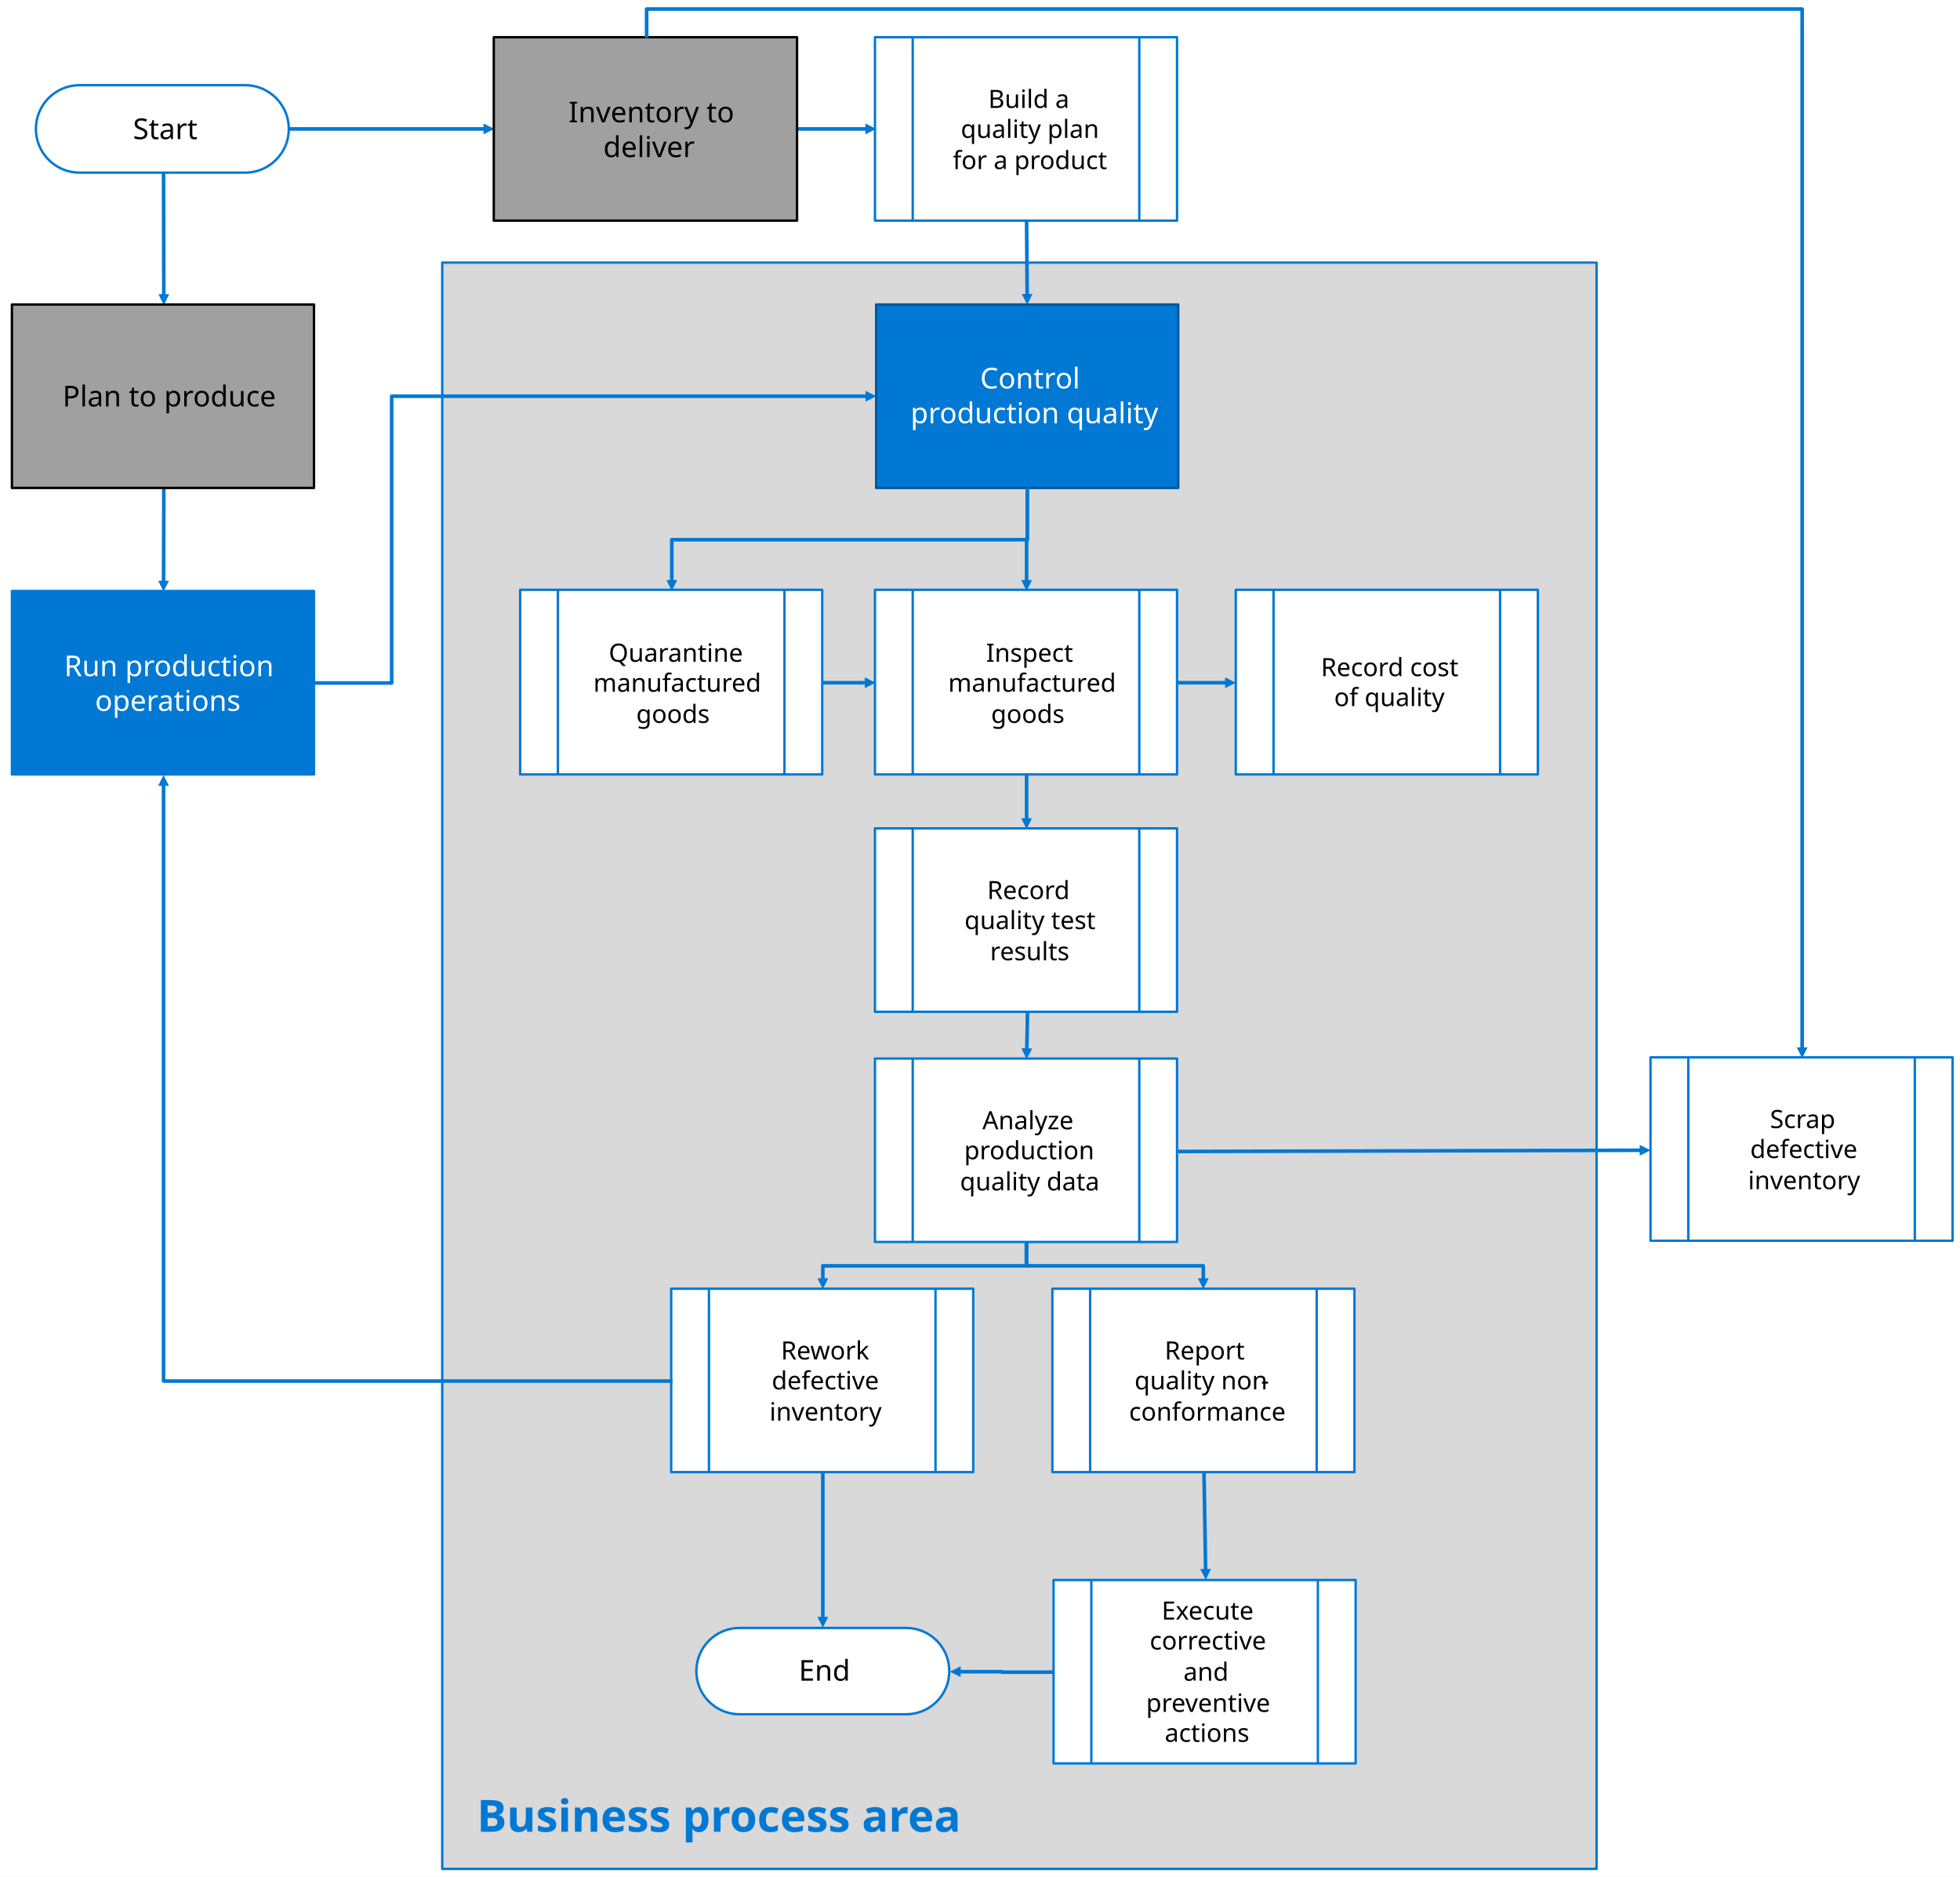
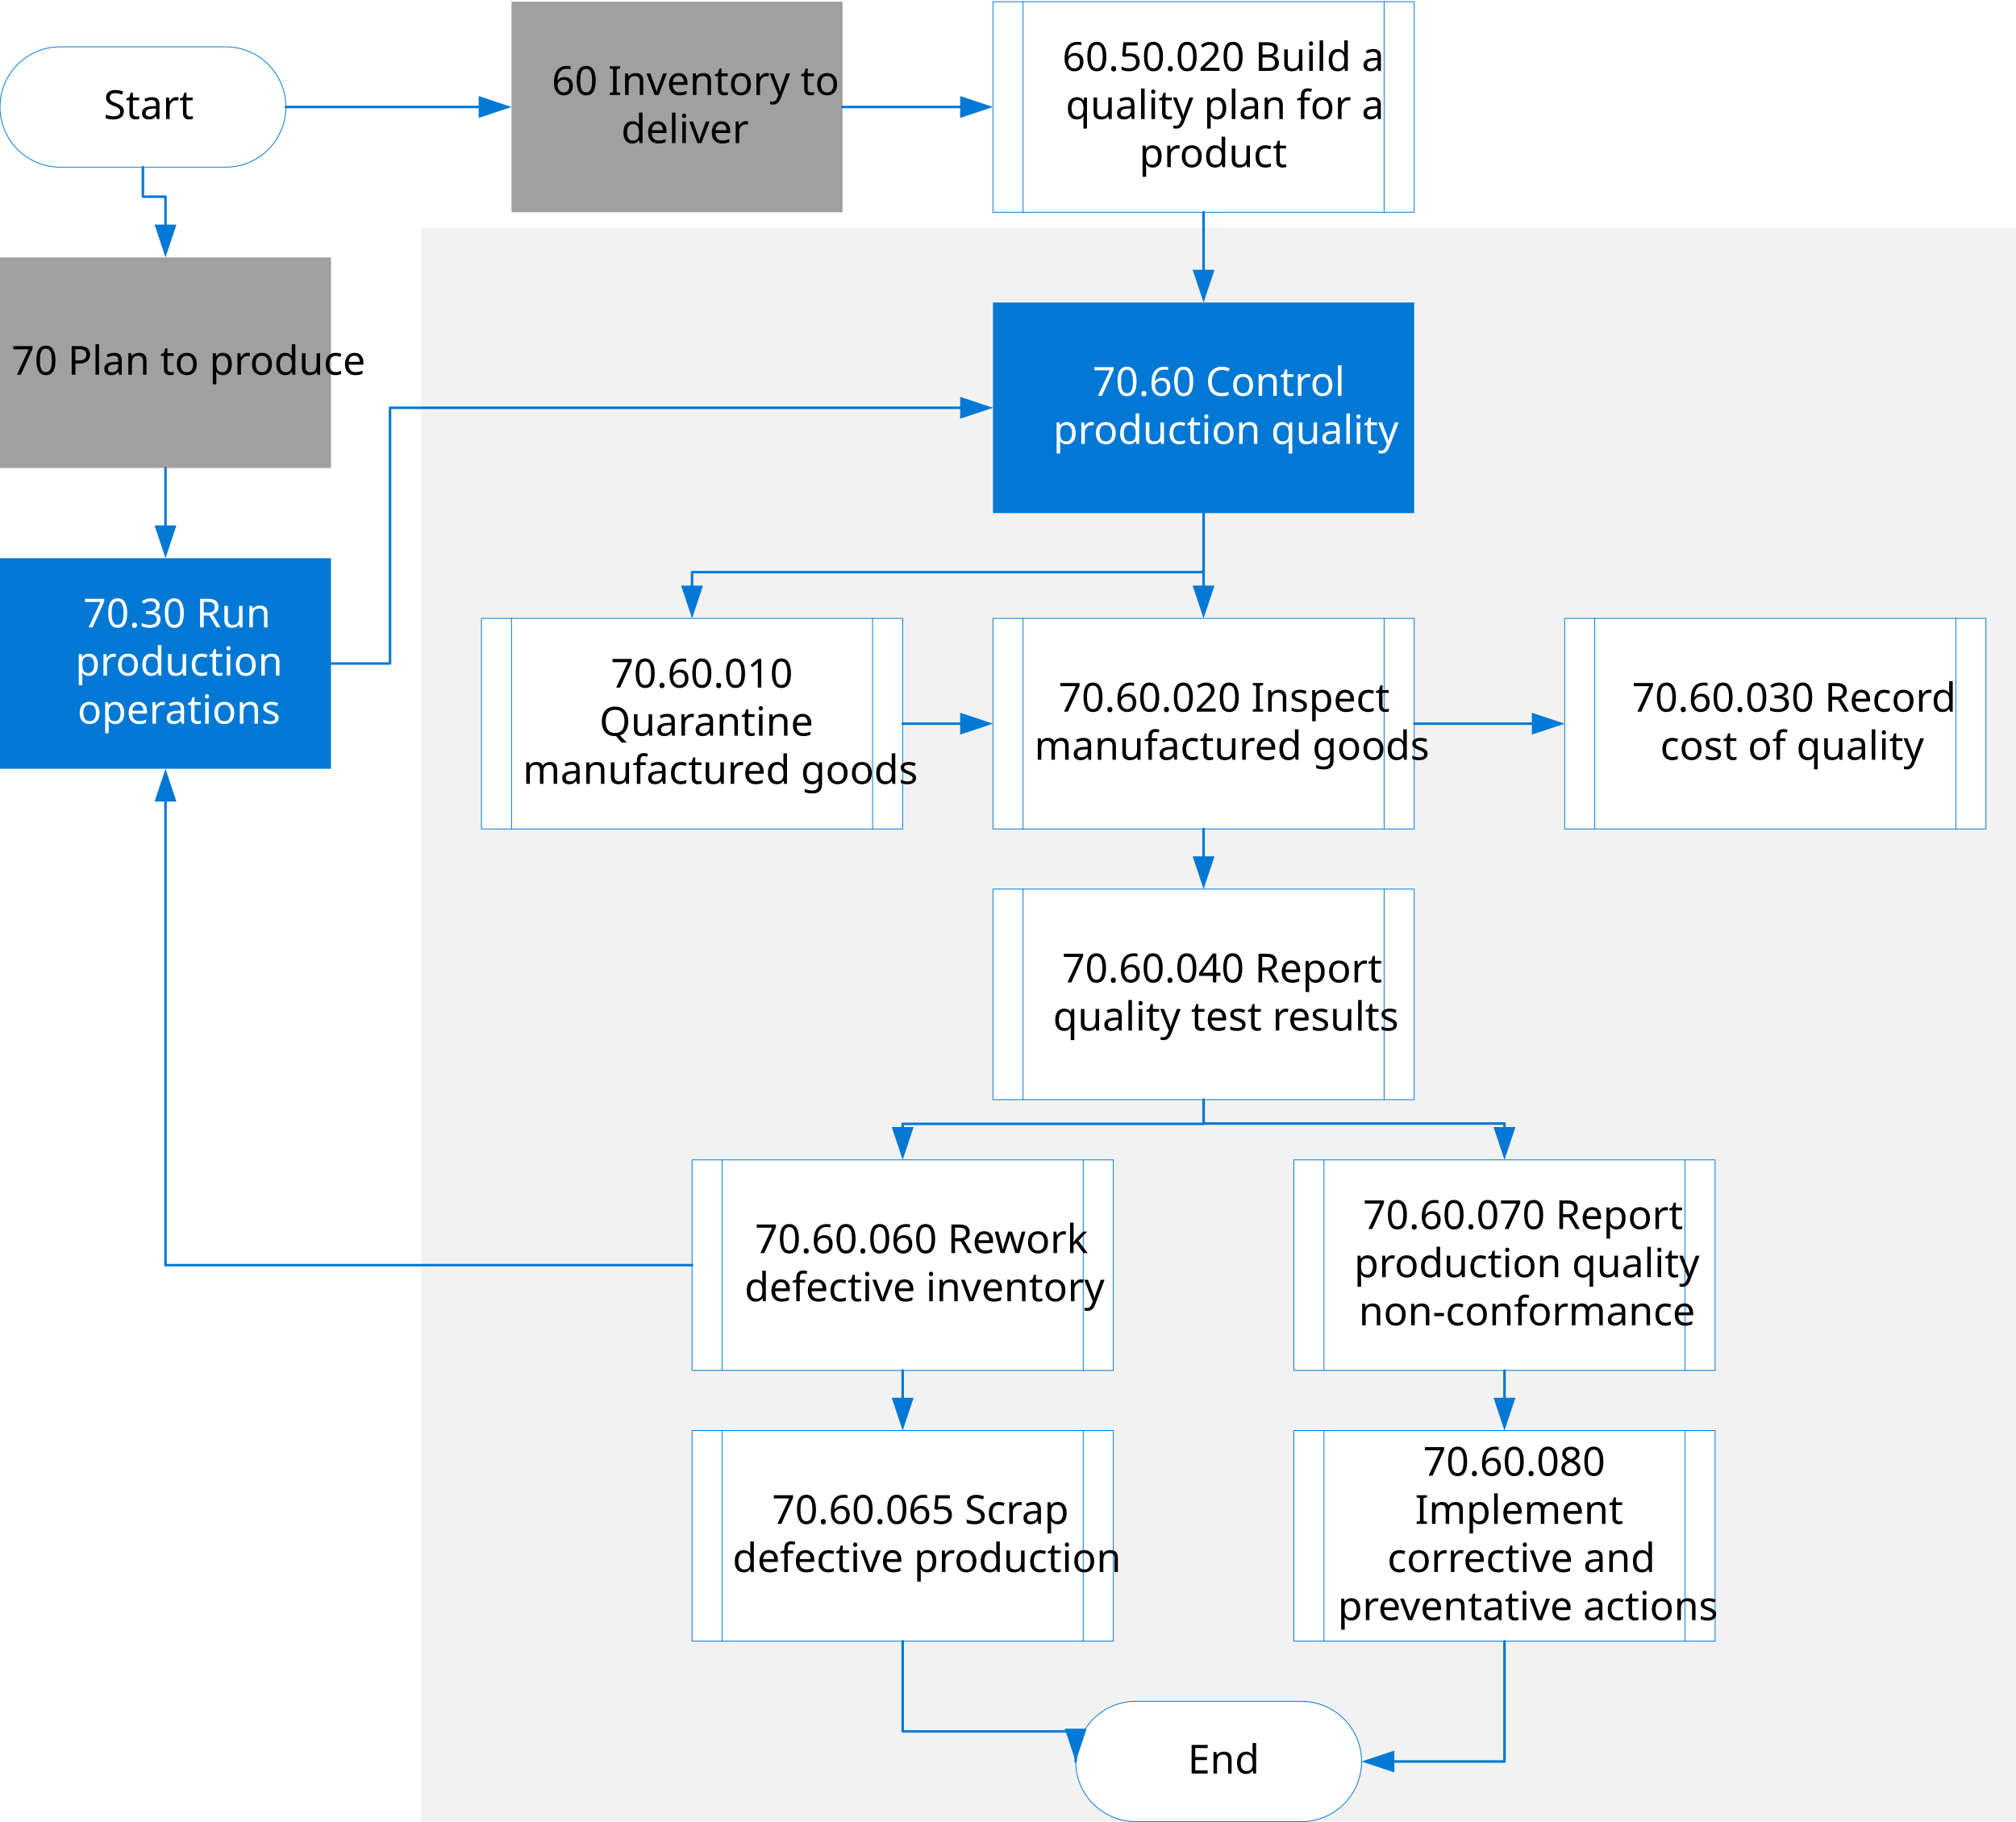
- <svg xmlns="http://www.w3.org/2000/svg" width="1635.127" height="1565.645" overflow="hidden" version="1.1" id="svg204">
-   <defs id="defs208" />
-   <g id="g202" transform="translate(-81.06152,-138.9626)">
-     <rect x="81.062" y="138.963" width="1635.127" height="1565.645" fill="#ffffff" id="rect2" style="stroke-width:0.833" />
-     <rect x="450" y="358" width="963" height="1340" stroke="#0078d4" stroke-width="2" stroke-linejoin="round" stroke-miterlimit="10" fill="#d9d9d9" id="rect4" />
-     <text fill="#0078d4" font-family="'Segoe UI', 'Segoe UI_MSFontService', sans-serif" font-weight="700" font-size="37px" transform="translate(478.932,1667)" id="text6">Business process area</text>
-     <path d="m 111,246.5 c 0,-20.158 16.342,-36.5 36.5,-36.5 h 138 c 20.158,0 36.5,16.342 36.5,36.5 v 0 c 0,20.158 -16.342,36.5 -36.5,36.5 h -138 C 127.342,283 111,266.658 111,246.5 Z" stroke="#0078d4" stroke-width="2" stroke-linejoin="round" stroke-miterlimit="10" fill="#ffffff" fill-rule="evenodd" id="path8" />
-     <text font-family="'Segoe UI', 'Segoe UI_MSFontService', sans-serif" font-weight="400" font-size="24px" transform="translate(191.985,255)" id="text10">Start</text>
-     <rect x="812" y="393" width="252" height="153" stroke="#00569b" stroke-width="2" stroke-linejoin="round" stroke-miterlimit="10" fill="#0078d4" id="rect12" />
-     <text fill="#ffffff" font-family="'Segoe UI', 'Segoe UI_MSFontService', sans-serif" font-weight="400" font-size="24px" transform="translate(898.71,463)" id="text14">Control</text>
-     <text fill="#ffffff" font-family="'Segoe UI', 'Segoe UI_MSFontService', sans-serif" font-weight="400" font-size="24px" transform="translate(840.71,492)" id="text16">production quality</text>
-     <rect x="515" y="631" width="252" height="154" fill="#ffffff" id="rect18" />
-     <path d="m 546.5,631 v 154 m 189,-154 v 154" stroke="#0078d4" stroke-width="2" stroke-linejoin="round" stroke-miterlimit="10" fill="none" fill-rule="evenodd" id="path20" />
-     <rect x="515" y="631" width="252" height="154" stroke="#0078d4" stroke-width="2" stroke-linejoin="round" stroke-miterlimit="10" fill="none" id="rect22" />
-     <text font-family="'Segoe UI', 'Segoe UI_MSFontService', sans-serif" font-weight="400" font-size="21px" transform="translate(588.913,691)" id="text24">Quarantine</text>
-     <text font-family="'Segoe UI', 'Segoe UI_MSFontService', sans-serif" font-weight="400" font-size="21px" transform="translate(576.053,716)" id="text26">manufactured</text>
-     <text font-family="'Segoe UI', 'Segoe UI_MSFontService', sans-serif" font-weight="400" font-size="21px" transform="translate(611.833,742)" id="text28">goods</text>
-     <path d="m 662,1533 c 0,-19.88 16.118,-36 36,-36 h 139 c 19.882,0 36,16.12 36,36 v 0 c 0,19.88 -16.118,36 -36,36 H 698 c -19.882,0 -36,-16.12 -36,-36 z" stroke="#0078d4" stroke-width="2" stroke-linejoin="round" stroke-miterlimit="10" fill="#ffffff" fill-rule="evenodd" id="path30" />
-     <text font-family="'Segoe UI', 'Segoe UI_MSFontService', sans-serif" font-weight="400" font-size="24px" transform="translate(747.413,1541)" id="text32">End</text>
-     <path d="m 746.5,245 h 57.992 v 3 H 746.5 Z m 56.492,-3 9,4.5 -9,4.5 z" fill="#0078d4" id="path34" />
-     <path d="m 939.557,546.5 v 42.674 c 0,0.829 -0.672,1.5 -1.5,1.5 H 641.5 l 1.5,-1.5 v 35.174 h -3 v -35.174 c 0,-0.828 0.672,-1.5 1.5,-1.5 h 296.557 l -1.5,1.5 V 546.5 Z M 646,622.848 l -4.5,9 -4.5,-9 z" fill="#0078d4" id="path36" />
-     <rect x="811" y="631" width="252" height="154" fill="#ffffff" id="rect38" />
-     <path d="m 842.5,631 v 154 m 189,-154 v 154" stroke="#0078d4" stroke-width="2" stroke-linejoin="round" stroke-miterlimit="10" fill="none" fill-rule="evenodd" id="path40" />
-     <rect x="811" y="631" width="252" height="154" stroke="#0078d4" stroke-width="2" stroke-linejoin="round" stroke-miterlimit="10" fill="none" id="rect42" />
-     <text font-family="'Segoe UI', 'Segoe UI_MSFontService', sans-serif" font-weight="400" font-size="21px" transform="translate(903.694,691)" id="text44">Inspect</text>
-     <text font-family="'Segoe UI', 'Segoe UI_MSFontService', sans-serif" font-weight="400" font-size="21px" transform="translate(872.08,716)" id="text46">manufactured</text>
-     <text font-family="'Segoe UI', 'Segoe UI_MSFontService', sans-serif" font-weight="400" font-size="21px" transform="translate(907.86,742)" id="text48">goods</text>
-     <rect x="811" y="830" width="252" height="153" fill="#ffffff" id="rect50" />
-     <path d="m 842.5,830 v 153 m 189,-153 v 153" stroke="#0078d4" stroke-width="2" stroke-linejoin="round" stroke-miterlimit="10" fill="none" fill-rule="evenodd" id="path52" />
-     <rect x="811" y="830" width="252" height="153" stroke="#0078d4" stroke-width="2" stroke-linejoin="round" stroke-miterlimit="10" fill="none" id="rect54" />
-     <text font-family="'Segoe UI', 'Segoe UI_MSFontService', sans-serif" font-weight="400" font-size="21px" transform="translate(904.624,889)" id="text56">Record</text>
-     <text font-family="'Segoe UI', 'Segoe UI_MSFontService', sans-serif" font-weight="400" font-size="21px" transform="translate(885.69,914)" id="text58">quality test</text>
-     <text font-family="'Segoe UI', 'Segoe UI_MSFontService', sans-serif" font-weight="400" font-size="21px" transform="translate(906.997,940)" id="text60">results</text>
-     <rect x="91" y="632" width="252" height="153" stroke="#0078d4" stroke-width="2" stroke-linejoin="round" stroke-miterlimit="10" fill="#0078d4" id="rect62" />
-     <text fill="#ffffff" font-family="'Segoe UI', 'Segoe UI_MSFontService', sans-serif" font-weight="400" font-size="24px" transform="translate(134.601,703)" id="text64">Run production</text>
-     <text fill="#ffffff" font-family="'Segoe UI', 'Segoe UI_MSFontService', sans-serif" font-weight="400" font-size="24px" transform="translate(160.361,732)" id="text66">operations</text>
-     <path d="M 1.5,-0.004 1.719,78.406 -1.281,78.414 -1.5,0.004 Z M 4.715,76.897 0.24,85.91 -4.285,76.922 Z" fill="#0078d4" transform="matrix(-1,0,0,1,217.74,546.5)" id="path68" />
-     <path d="m 767.5,707 h 36.527 v 3 H 767.5 Z m 35.027,-3 9,4.5 -9,4.5 z" fill="#0078d4" id="path70" />
-     <path d="m 939,785.5 v 37.553 h -3 V 785.5 Z m 3,36.053 -4.5,9 -4.5,-9 z" fill="#0078d4" id="path72" />
-     <path d="m 219,283.497 0.223,102.407 -3,0.006 L 216,283.503 Z m 3.22,100.9 -4.48,9.01 -4.52,-8.99 z" fill="#0078d4" id="path74" />
-     <rect x="91" y="393" width="252" height="153" stroke="#000000" stroke-width="2" stroke-linejoin="round" stroke-miterlimit="10" fill="#a0a0a0" id="rect76" />
-     <text font-family="'Segoe UI', 'Segoe UI_MSFontService', sans-serif" font-weight="400" font-size="24px" transform="translate(133.268,478)" id="text78">Plan to produce</text>
-     <rect x="959" y="1214" width="252" height="153" fill="#ffffff" id="rect80" />
-     <path d="m 990.5,1214 v 153 m 189,-153 v 153" stroke="#0078d4" stroke-width="2" stroke-linejoin="round" stroke-miterlimit="10" fill="none" fill-rule="evenodd" id="path82" />
-     <rect x="959" y="1214" width="252" height="153" stroke="#0078d4" stroke-width="2" stroke-linejoin="round" stroke-miterlimit="10" fill="none" id="rect84" />
-     <text font-family="'Segoe UI', 'Segoe UI_MSFontService', sans-serif" font-weight="400" font-size="21px" transform="translate(1052.68,1273)" id="text86">Report</text>
-     <text font-family="'Segoe UI', 'Segoe UI_MSFontService', sans-serif" font-weight="400" font-size="21px" transform="translate(1027.53,1298)" id="text88">quality non</text>
-     <text font-family="'Segoe UI', 'Segoe UI_MSFontService', sans-serif" font-weight="400" font-size="21px" transform="translate(1133.03,1298)" id="text90">-</text>
-     <text font-family="'Segoe UI', 'Segoe UI_MSFontService', sans-serif" font-weight="400" font-size="21px" transform="translate(1022.96,1324)" id="text92">conformance</text>
-     <path d="m 0,-1.5 h 19.415 c 0.828,0 1.5,0.672 1.5,1.5 v 147.41 l -1.5,-1.5 H 31.33 v 3 H 19.415 c -0.828,0 -1.5,-0.672 -1.5,-1.5 V 0 l 1.5,1.5 H 0 Z m 29.83,144.41 9,4.5 -9,4.5 z" fill="#0078d4" transform="matrix(0,1,1,0,937.5,1175.5)" id="path94" />
-     <path d="m 939,323.489 0.472,62.149 -2.999,0.023 -0.473,-62.15 z m 3.461,60.626 -4.432,9.034 -4.568,-8.966 z" fill="#0078d4" id="path96" />
-     <path d="m 322.5,245 h 163.43 v 3 H 322.5 Z m 161.93,-3 9,4.5 -9,4.5 z" fill="#0078d4" id="path98" />
-     <rect x="1112" y="631" width="252" height="154" fill="#ffffff" id="rect100" />
-     <path d="m 1143.5,631 v 154 m 189,-154 v 154" stroke="#0078d4" stroke-width="2" stroke-linejoin="round" stroke-miterlimit="10" fill="none" fill-rule="evenodd" id="path102" />
-     <rect x="1112" y="631" width="252" height="154" stroke="#0078d4" stroke-width="2" stroke-linejoin="round" stroke-miterlimit="10" fill="none" id="rect104" />
-     <text font-family="'Segoe UI', 'Segoe UI_MSFontService', sans-serif" font-weight="400" font-size="21px" transform="translate(1183.05,703)" id="text106">Record cost</text>
-     <text font-family="'Segoe UI', 'Segoe UI_MSFontService', sans-serif" font-weight="400" font-size="21px" transform="translate(1194.05,728)" id="text108">of quality</text>
-     <rect x="960" y="1457" width="252" height="153" fill="#ffffff" id="rect110" />
-     <path d="m 991.5,1457 v 153 m 189,-153 v 153" stroke="#0078d4" stroke-width="2" stroke-linejoin="round" stroke-miterlimit="10" fill="none" fill-rule="evenodd" id="path112" />
-     <rect x="960" y="1457" width="252" height="153" stroke="#0078d4" stroke-width="2" stroke-linejoin="round" stroke-miterlimit="10" fill="none" id="rect114" />
-     <text font-family="'Segoe UI', 'Segoe UI_MSFontService', sans-serif" font-weight="400" font-size="21px" transform="translate(1050.17,1490)" id="text116">Execute</text>
-     <text font-family="'Segoe UI', 'Segoe UI_MSFontService', sans-serif" font-weight="400" font-size="21px" transform="translate(1040.2,1515)" id="text118">corrective</text>
-     <text font-family="'Segoe UI', 'Segoe UI_MSFontService', sans-serif" font-weight="400" font-size="21px" transform="translate(1068.34,1541)" id="text120">and</text>
-     <text font-family="'Segoe UI', 'Segoe UI_MSFontService', sans-serif" font-weight="400" font-size="21px" transform="translate(1037.18,1567)" id="text122">preventive</text>
-     <text font-family="'Segoe UI', 'Segoe UI_MSFontService', sans-serif" font-weight="400" font-size="21px" transform="translate(1052.75,1592)" id="text124">actions</text>
-     <rect x="811" y="1022" width="252" height="153" fill="#ffffff" id="rect126" />
-     <path d="m 842.5,1022 v 153 m 189,-153 v 153" stroke="#0078d4" stroke-width="2" stroke-linejoin="round" stroke-miterlimit="10" fill="none" fill-rule="evenodd" id="path128" />
-     <rect x="811" y="1022" width="252" height="153" stroke="#0078d4" stroke-width="2" stroke-linejoin="round" stroke-miterlimit="10" fill="none" id="rect130" />
-     <text font-family="'Segoe UI', 'Segoe UI_MSFontService', sans-serif" font-weight="400" font-size="21px" transform="translate(900.617,1081)" id="text132">Analyze</text>
-     <text font-family="'Segoe UI', 'Segoe UI_MSFontService', sans-serif" font-weight="400" font-size="21px" transform="translate(885.424,1106)" id="text134">production</text>
-     <text font-family="'Segoe UI', 'Segoe UI_MSFontService', sans-serif" font-weight="400" font-size="21px" transform="translate(881.95,1132)" id="text136">quality data</text>
-     <path d="m 939.529,546.5 v 42.674 c 0,0.829 -0.671,1.5 -1.5,1.5 H 937.5 l 1.5,-1.5 v 35.174 h -3 v -35.174 c 0,-0.828 0.672,-1.5 1.5,-1.5 h 0.529 l -1.5,1.5 V 546.5 Z m 2.471,76.348 -4.5,9 -4.5,-9 z" fill="#0078d4" id="path138" />
-     <rect x="811" y="170" width="252" height="153" fill="#ffffff" id="rect140" />
-     <path d="m 842.5,170 v 153 m 189,-153 v 153" stroke="#0078d4" stroke-width="2" stroke-linejoin="round" stroke-miterlimit="10" fill="none" fill-rule="evenodd" id="path142" />
-     <rect x="811" y="170" width="252" height="153" stroke="#0078d4" stroke-width="2" stroke-linejoin="round" stroke-miterlimit="10" fill="none" id="rect144" />
-     <text font-family="'Segoe UI', 'Segoe UI_MSFontService', sans-serif" font-weight="400" font-size="21px" transform="translate(905.527,229)" id="text146">Build a</text>
-     <text font-family="'Segoe UI', 'Segoe UI_MSFontService', sans-serif" font-weight="400" font-size="21px" transform="translate(882.607,254)" id="text148">quality plan</text>
-     <text font-family="'Segoe UI', 'Segoe UI_MSFontService', sans-serif" font-weight="400" font-size="21px" transform="translate(875.914,280)" id="text150">for a product</text>
-     <rect x="493" y="170" width="253" height="153" stroke="#000000" stroke-width="2" stroke-linejoin="round" stroke-miterlimit="10" fill="#a0a0a0" id="rect152" />
-     <text font-family="'Segoe UI', 'Segoe UI_MSFontService', sans-serif" font-weight="400" font-size="24px" transform="translate(555.318,241)" id="text154">Inventory to</text>
-     <text font-family="'Segoe UI', 'Segoe UI_MSFontService', sans-serif" font-weight="400" font-size="24px" transform="translate(584.365,270)" id="text156">deliver</text>
-     <path d="m 1063.5,707 h 41.09 v 3 h -41.09 z m 39.59,-3 9,4.5 -9,4.5 z" fill="#0078d4" id="path158" />
-     <path d="M 1.5,-0.03 2.121,31.471 -0.878,31.53 -1.5,0.03 Z M 5.091,29.912 0.769,38.999 -3.907,30.089 Z" fill="#0078d4" transform="matrix(-1,0,0,1,938.269,983.5)" id="path160" />
-     <path d="m 1087,1367.48 1.35,81.81 -3,0.05 -1.35,-81.82 z m 4.32,80.26 -4.35,9.08 -4.64,-8.93 z" fill="#0078d4" id="path162" />
-     <path d="m 0,-1.5 h 64.314 c 0.829,0 1.5,0.672 1.5,1.5 v 239.2 l -1.5,-1.5 H 461.129 v 3 H 64.314 c -0.828,0 -1.5,-0.671 -1.5,-1.5 V 0 l 1.5,1.5 H 0 Z m 459.628,236.2 9,4.5 -9,4.5 z" fill="#0078d4" transform="matrix(1,0,0,-1,343.5,708.7)" id="path164" />
-     <rect x="641" y="1214" width="252" height="153" fill="#ffffff" id="rect166" />
-     <path d="m 672.5,1214 v 153 m 189,-153 v 153" stroke="#0078d4" stroke-width="2" stroke-linejoin="round" stroke-miterlimit="10" fill="none" fill-rule="evenodd" id="path168" />
-     <rect x="641" y="1214" width="252" height="153" stroke="#0078d4" stroke-width="2" stroke-linejoin="round" stroke-miterlimit="10" fill="none" id="rect170" />
-     <text font-family="'Segoe UI', 'Segoe UI_MSFontService', sans-serif" font-weight="400" font-size="21px" transform="translate(732.57,1273)" id="text172">Rework</text>
-     <text font-family="'Segoe UI', 'Segoe UI_MSFontService', sans-serif" font-weight="400" font-size="21px" transform="translate(724.89,1298)" id="text174">defective</text>
-     <text font-family="'Segoe UI', 'Segoe UI_MSFontService', sans-serif" font-weight="400" font-size="21px" transform="translate(723.05,1324)" id="text176">inventory</text>
-     <rect x="1458" y="1021" width="252" height="153" fill="#ffffff" id="rect178" />
-     <path d="m 1489.5,1021 v 153 m 189,-153 v 153" stroke="#0078d4" stroke-width="2" stroke-linejoin="round" stroke-miterlimit="10" fill="none" fill-rule="evenodd" id="path180" />
-     <rect x="1458" y="1021" width="252" height="153" stroke="#0078d4" stroke-width="2" stroke-linejoin="round" stroke-miterlimit="10" fill="none" id="rect182" />
-     <text font-family="'Segoe UI', 'Segoe UI_MSFontService', sans-serif" font-weight="400" font-size="21px" transform="translate(1557.63,1080)" id="text184">Scrap</text>
-     <text font-family="'Segoe UI', 'Segoe UI_MSFontService', sans-serif" font-weight="400" font-size="21px" transform="translate(1541.19,1105)" id="text186">defective</text>
-     <text font-family="'Segoe UI', 'Segoe UI_MSFontService', sans-serif" font-weight="400" font-size="21px" transform="translate(1539.35,1131)" id="text188">inventory</text>
-     <path d="m 938.787,1175.5 v 19.42 c 0,0.82 -0.671,1.5 -1.5,1.5 H 767.5 l 1.5,-1.5 v 11.91 h -3 v -11.91 c 0,-0.83 0.672,-1.5 1.5,-1.5 h 169.787 l -1.5,1.5 V 1175.5 Z M 772,1205.33 l -4.5,9 -4.5,-9 z" fill="#0078d4" id="path190" />
-     <path d="M 0.004,-1.5 387.015,-0.485 387.007,2.515 -0.004,1.5 Z M 385.521,-3.489 l 8.988,4.524 -9.012,4.476 z" fill="#0078d4" transform="matrix(1,0,0,-1,1063.5,1099.53)" id="path192" />
-     <path d="m 769,1367.5 v 121.69 h -3 V 1367.5 Z m 3,120.19 -4.5,9 -4.5,-9 z" fill="#0078d4" id="path194" />
-     <path d="M 642.052,1292.55 H 217.5 c -0.828,0 -1.5,-0.67 -1.5,-1.5 V 793 h 3 v 498.05 l -1.5,-1.5 H 642.052 Z M 213,794.5 l 4.5,-9 4.5,9 z" fill="#0078d4" id="path196" />
-     <path d="m 960.493,1535.39 h -43.496 c -0.829,0 -1.5,-0.67 -1.5,-1.5 v -0.39 l 1.5,1.5 H 881 v -3 h 35.997 c 0.828,0 1.5,0.67 1.5,1.5 v 0.39 l -1.5,-1.5 h 43.496 z m -77.993,2.61 -9,-4.5 9,-4.5 z" fill="#0078d4" id="path198" />
-     <path d="m 0,1.5 h -24.003 l 1.5,-1.5 v 964.001 l -1.5,-1.5 H 843.677 v 3 H -24.003 c -0.828,0 -1.5,-0.672 -1.5,-1.5 V 0 c 0,-0.828 0.672,-1.5 1.5,-1.5 H 0 Z m 842.176,958.001 9,4.5 -9,4.5 z" fill="#0078d4" transform="matrix(0,1,1,0,620.5,170.5)" id="path200" />
+ <svg xmlns="http://www.w3.org/2000/svg" xmlns:xlink="http://www.w3.org/1999/xlink" viewBox="36 40 603 545" xml:space="preserve" color-interpolation-filters="sRGB" class="st13" width="1508" height="1363">
+   <rect x="0" y="0" width="1508" height="1363" fill="#ffffff" />
+   <style type="text/css">
+ 		.st1 {fill:#f2f2f2;stroke:none;stroke-linecap:round;stroke-linejoin:round;stroke-width:0.75}
+ 		.st2 {fill:#ffffff;stroke:#0078d4;stroke-linecap:round;stroke-linejoin:round;stroke-width:0.24}
+ 		.st3 {fill:#000000;font-family:Calibri;font-size:1em}
+ 		.st4 {fill:#a0a0a0;stroke:none;stroke-linecap:round;stroke-linejoin:round;stroke-width:0.24}
+ 		.st5 {font-size:1em}
+ 		.st6 {fill:#ffffff}
+ 		.st7 {stroke:#0078d4;stroke-linecap:round;stroke-linejoin:round;stroke-width:0.24}
+ 		.st8 {fill:#0078d4;stroke:none;stroke-linecap:round;stroke-linejoin:round;stroke-width:0.24}
+ 		.st9 {fill:#ffffff;font-family:Calibri;font-size:1em}
+ 		.st10 {marker-end:url(#mrkr13-98);stroke:#0078d4;stroke-linecap:round;stroke-linejoin:round;stroke-width:0.75}
+ 		.st11 {fill:#0078d4;fill-opacity:1;stroke:#0078d4;stroke-opacity:1;stroke-width:0.229}
+ 		.st12 {marker-end:url(#mrkr13-159);stroke:#0078d4;stroke-linecap:round;stroke-linejoin:round;stroke-width:0.75}
+ 		.st13 {fill:none;fill-rule:evenodd;font-size:12px;overflow:visible;stroke-linecap:square;stroke-miterlimit:3}
+ 	</style>
+   <style> a { pointer-events: none; } </style>
+   <style>a.rules_svg_anchor g:hover { opacity:0.8; cursor:pointer; }</style>
+   <defs id="Markers">
+     <g id="lend13">
+       <path d="M 3 1 L 0 0 L 3 -1 L 3 1 " style="stroke:none" />
+     </g>
+     <marker id="mrkr13-98" class="st11" refX="-13.08" orient="auto" markerUnits="strokeWidth" overflow="visible">
+       <use xlink:href="#lend13" transform="scale(-4.36,-4.36) " />
+     </marker>
+     <marker id="mrkr13-159" class="st11" refX="-0" orient="auto" markerUnits="strokeWidth" overflow="visible">
+       <use xlink:href="#lend13" transform="scale(-4.36,-4.36) " />
+     </marker>
+   </defs>
+   <g>
+     <g id="shape31-1" transform="translate(162,-27)">
+       <rect x="0" y="135" width="477" height="477" class="st1" />
+     </g>
+     <g id="shape1-3" transform="translate(36,-522)">
+       <path d="M18 612 L67.5 612 A18 18 -180 0 0 67.5 576 L18 576 A18 18 -180 1 0 18 612 Z" class="st2" />
+       <text x="31.01" y="597.6" class="st3">Start</text>
+     </g>
+     <a id="358cf9b7-976c-4ded-b1a3-bf449bd578eb" class="rules_svg_anchor rules_svg_shape" href="/lms/chart?onclick=b3BlbkNoYXJ0Q29udGV4dE1lbnUoZXZlbnQsJ3cxMTZkNTIzNTk2NWMxNzA5M3Y0MDcxJywxODIzMiwgMSwgMSwgdGhpcywgd2luZG93LmZyYW1lRWxlbWVudCk=&amp;navigate=true&amp;details=Description">
+       <g id="shape2-6" transform="translate(189,-508.5)">
+         <rect x="0" y="549" width="99" height="63" class="st4" />
+         <text x="12.04" y="576.9" class="st3">60 Inventory to <tspan x="32.82" dy="1.2em" class="st5">deliver</tspan>
+         </text>
+       </g>
+     </a>
+     <a id="d98981b7-5bf4-477d-86b9-3776b7a03250" class="rules_svg_anchor rules_svg_shape" href="/lms/chart?onclick=b3BlbkNoYXJ0Q29udGV4dE1lbnUoZXZlbnQsJ3cxMTZkNTIzNTk2NWMxNzEyNnY0MDcxJywxODI2MSwgMSwgMSwgdGhpcywgd2luZG93LmZyYW1lRWxlbWVudCk=&amp;navigate=true&amp;details=Description">
+       <g id="shape3-10" transform="translate(333,-508.5)">
+         <path d="M0 612 L126 612 L126 549 L0 549 L0 612 Z" class="st6" />
+         <path d="M0 612 L126 612 L126 549 L0 549 L0 612" class="st7" />
+         <path d="M9 612 L9 549" class="st7" />
+         <path d="M117 612 L117 549" class="st7" />
+         <text x="20.77" y="569.7" class="st3">60.50.020 Build a <tspan x="21.76" dy="1.2em" class="st5">quality plan for a </tspan>
+           <tspan x="43.74" dy="1.2em" class="st5">product</tspan>
+         </text>
+       </g>
+     </a>
+     <a id="20bae101-ba36-4b4f-8c41-820ee9f17488" class="rules_svg_anchor rules_svg_shape" href="/lms/chart?onclick=b3BlbkNoYXJ0Q29udGV4dE1lbnUoZXZlbnQsJ3cxMTZkNTIzNTk2NWMxNzI2MHY0MDcxJywxODM0OCwgMSwgMSwgdGhpcywgd2luZG93LmZyYW1lRWxlbWVudCk=&amp;navigate=true&amp;details=Description">
+       <g id="shape4-18" transform="translate(333,-418.5)">
+         <rect x="0" y="549" width="126" height="63" class="st8" />
+         <text x="29.81" y="576.9" class="st9">70.60 Control <tspan x="18.03" dy="1.2em" class="st5">production quality</tspan>
+         </text>
+       </g>
+     </a>
+     <a id="cedaab1b-2b60-4201-bf8c-234c82b2fc4e" class="rules_svg_anchor rules_svg_shape" href="/lms/chart?onclick=b3BlbkNoYXJ0Q29udGV4dE1lbnUoZXZlbnQsJ3cxMTZkNTIzNTk2NWMxNzI2MXY0MDcxJywxODM0OSwgMSwgMSwgdGhpcywgd2luZG93LmZyYW1lRWxlbWVudCk=&amp;navigate=true&amp;details=Description">
+       <g id="shape5-22" transform="translate(180,-324)">
+         <path d="M0 612 L126 612 L126 549 L0 549 L0 612 Z" class="st6" />
+         <path d="M0 612 L126 612 L126 549 L0 549 L0 612" class="st7" />
+         <path d="M9 612 L9 549" class="st7" />
+         <path d="M117 612 L117 549" class="st7" />
+         <text x="38.68" y="569.7" class="st3">70.60.010 <tspan x="35.29" dy="1.2em" class="st5">Quarantine </tspan>
+           <tspan x="12.39" dy="1.2em" class="st5">manufactured goods</tspan>
+         </text>
+       </g>
+     </a>
+     <a id="ffe2d5ba-425a-4230-87ce-35f831aa0d56" class="rules_svg_anchor rules_svg_shape" href="/lms/chart?onclick=b3BlbkNoYXJ0Q29udGV4dE1lbnUoZXZlbnQsJ3cxMTZkNTIzNTk2NWMxNzI2MnY0MDcxJywxODM1MCwgMSwgMSwgdGhpcywgd2luZG93LmZyYW1lRWxlbWVudCk=&amp;navigate=true&amp;details=Description">
+       <g id="shape6-30" transform="translate(333,-324)">
+         <path d="M0 612 L126 612 L126 549 L0 549 L0 612 Z" class="st6" />
+         <path d="M0 612 L126 612 L126 549 L0 549 L0 612" class="st7" />
+         <path d="M9 612 L9 549" class="st7" />
+         <path d="M117 612 L117 549" class="st7" />
+         <text x="19.63" y="576.9" class="st3">70.60.020 Inspect <tspan x="12.39" dy="1.2em" class="st5">manufactured goods</tspan>
+         </text>
+       </g>
+     </a>
+     <a id="af1cbc30-c0a3-4d1e-8a46-fff5a1c15088" class="rules_svg_anchor rules_svg_shape" href="/lms/chart?onclick=b3BlbkNoYXJ0Q29udGV4dE1lbnUoZXZlbnQsJ3cxMTZkNTIzNTk2NWMxNzI2M3Y0MDcxJywxODM1MSwgMSwgMSwgdGhpcywgd2luZG93LmZyYW1lRWxlbWVudCk=&amp;navigate=true&amp;details=Description">
+       <g id="shape7-37" transform="translate(504,-324)">
+         <path d="M0 612 L126 612 L126 549 L0 549 L0 612 Z" class="st6" />
+         <path d="M0 612 L126 612 L126 549 L0 549 L0 612" class="st7" />
+         <path d="M9 612 L9 549" class="st7" />
+         <path d="M117 612 L117 549" class="st7" />
+         <text x="20.14" y="576.9" class="st3">70.60.030 Record <tspan x="28.58" dy="1.2em" class="st5">cost of quality</tspan>
+         </text>
+       </g>
+     </a>
+     <a id="6aefc394-7498-4674-bdf3-74d3f5aff100" class="rules_svg_anchor rules_svg_shape" href="/lms/chart?onclick=b3BlbkNoYXJ0Q29udGV4dE1lbnUoZXZlbnQsJ3cxMTZkNTIzNTk2NWMxNzI2NHY0MDcxJywxODM1MiwgMSwgMSwgdGhpcywgd2luZG93LmZyYW1lRWxlbWVudCk=&amp;navigate=true&amp;details=Description">
+       <g id="shape8-44" transform="translate(333,-243)">
+         <path d="M0 612 L126 612 L126 549 L0 549 L0 612 Z" class="st6" />
+         <path d="M0 612 L126 612 L126 549 L0 549 L0 612" class="st7" />
+         <path d="M9 612 L9 549" class="st7" />
+         <path d="M117 612 L117 549" class="st7" />
+         <text x="20.67" y="576.9" class="st3">70.60.040 Report <tspan x="17.97" dy="1.2em" class="st5">quality test results</tspan>
+         </text>
+       </g>
+     </a>
+     <a id="66c6c81e-cda6-440b-894c-d98a09ecf22d" class="rules_svg_anchor rules_svg_shape" href="/lms/chart?onclick=b3BlbkNoYXJ0Q29udGV4dE1lbnUoZXZlbnQsJ3cxMTZkNTIzNTk2NWMxNzI2NnY0MDcxJywxODM1MywgMSwgMSwgdGhpcywgd2luZG93LmZyYW1lRWxlbWVudCk=&amp;navigate=true&amp;details=Description">
+       <g id="shape9-51" transform="translate(243,-162)">
+         <path d="M0 612 L126 612 L126 549 L0 549 L0 612 Z" class="st6" />
+         <path d="M0 612 L126 612 L126 549 L0 549 L0 612" class="st7" />
+         <path d="M9 612 L9 549" class="st7" />
+         <path d="M117 612 L117 549" class="st7" />
+         <text x="18.81" y="576.9" class="st3">70.60.060 Rework <tspan x="15.71" dy="1.2em" class="st5">defective inventory</tspan>
+         </text>
+       </g>
+     </a>
+     <a id="0db58796-7bec-477f-acf7-e07433e3c509" class="rules_svg_anchor rules_svg_shape" href="/lms/chart?onclick=b3BlbkNoYXJ0Q29udGV4dE1lbnUoZXZlbnQsJ3cxMTZkNTIzNTk2NWMxNzI2N3Y0MDcxJywxODM1NSwgMSwgMSwgdGhpcywgd2luZG93LmZyYW1lRWxlbWVudCk=&amp;navigate=true&amp;details=Description">
+       <g id="shape10-58" transform="translate(423,-162)">
+         <path d="M0 612 L126 612 L126 549 L0 549 L0 612 Z" class="st6" />
+         <path d="M0 612 L126 612 L126 549 L0 549 L0 612" class="st7" />
+         <path d="M9 612 L9 549" class="st7" />
+         <path d="M117 612 L117 549" class="st7" />
+         <text x="20.67" y="569.7" class="st3">70.60.070 Report <tspan x="18.03" dy="1.2em" class="st5">production quality </tspan>
+           <tspan x="19.41" dy="1.2em" class="st5">non</tspan>-conformance</text>
+       </g>
+     </a>
+     <a id="d36e8700-52a9-4cb3-9146-4e8b2323c20b" class="rules_svg_anchor rules_svg_shape" href="/lms/chart?onclick=b3BlbkNoYXJ0Q29udGV4dE1lbnUoZXZlbnQsJ3cxMTZkNTIzNTk2NWMxNzI2OHY0MDcxJywxODM1NiwgMSwgMSwgdGhpcywgd2luZG93LmZyYW1lRWxlbWVudCk=&amp;navigate=true&amp;details=Description">
+       <g id="shape11-66" transform="translate(423,-81)">
+         <path d="M0 612 L126 612 L126 549 L0 549 L0 612 Z" class="st6" />
+         <path d="M0 612 L126 612 L126 549 L0 549 L0 612" class="st7" />
+         <path d="M9 612 L9 549" class="st7" />
+         <path d="M117 612 L117 549" class="st7" />
+         <text x="38.68" y="562.5" class="st3">70.60.080 <tspan x="36.24" dy="1.2em" class="st5">Implement </tspan>
+           <tspan x="27.98" dy="1.2em" class="st5">corrective and </tspan>
+           <tspan x="13.14" dy="1.2em" class="st5">preventative actions</tspan>
+         </text>
+       </g>
+     </a>
+     <a id="bb86214b-705c-4a85-89ed-e48c5e525584" class="rules_svg_anchor rules_svg_shape" href="/lms/chart?onclick=b3BlbkNoYXJ0Q29udGV4dE1lbnUoZXZlbnQsJ3cxMTZkNTIzNTk2NWMzMDg5OXY0MDcxJywxODM1NCwgMSwgMSwgdGhpcywgd2luZG93LmZyYW1lRWxlbWVudCk=&amp;navigate=true&amp;details=Description">
+       <g id="shape12-75" transform="translate(243,-81)">
+         <path d="M0 612 L126 612 L126 549 L0 549 L0 612 Z" class="st6" />
+         <path d="M0 612 L126 612 L126 549 L0 549 L0 612" class="st7" />
+         <path d="M9 612 L9 549" class="st7" />
+         <path d="M117 612 L117 549" class="st7" />
+         <text x="23.92" y="576.9" class="st3">70.60.065 Scrap <tspan x="12.12" dy="1.2em" class="st5">defective production</tspan>
+         </text>
+       </g>
+     </a>
+     <g id="shape13-82" transform="translate(357.75,-27)">
+       <path d="M18 612 L67.5 612 A18 18 -180 0 0 67.5 576 L18 576 A18 18 -180 1 0 18 612 Z" class="st2" />
+       <text x="33.52" y="597.6" class="st3">End</text>
+     </g>
+     <a id="6a1c5dbd-d6b5-4dc1-89cd-c4bde3c96d8c" class="rules_svg_anchor rules_svg_shape" href="/lms/chart?onclick=b3BlbkNoYXJ0Q29udGV4dE1lbnUoZXZlbnQsJ3cxMTZkNTIzNTk2NWMxNzIzMHY0MDcxJywxODMyNywgMSwgMSwgdGhpcywgd2luZG93LmZyYW1lRWxlbWVudCk=&amp;navigate=true&amp;details=Description">
+       <g id="shape14-85" transform="translate(36,-432)">
+         <rect x="0" y="549" width="99" height="63" class="st4" />
+         <text x="3.44" y="584.1" class="st3">70 Plan to produce</text>
+       </g>
+     </a>
+     <a id="44eebfa2-c6cd-4841-b6aa-0d727acb1ab7" class="rules_svg_anchor rules_svg_shape" href="/lms/chart?onclick=b3BlbkNoYXJ0Q29udGV4dE1lbnUoZXZlbnQsJ3cxMTZkNTIzNTk2NWMxNzI0M3Y0MDcxJywxODM0MCwgMSwgMSwgdGhpcywgd2luZG93LmZyYW1lRWxlbWVudCk=&amp;navigate=true&amp;details=Description">
+       <g id="shape15-88" transform="translate(36,-342)">
+         <rect x="0" y="549" width="99" height="63" class="st8" />
+         <text x="24.9" y="569.7" class="st9">70.30 Run <tspan x="22.55" dy="1.2em" class="st5">production </tspan>
+           <tspan x="23.18" dy="1.2em" class="st5">operations</tspan>
+         </text>
+       </g>
+     </a>
+     <g id="shape17-93" transform="translate(121.5,-531)">
+       <path d="M0 603 L57.69 603" class="st10" />
+     </g>
+     <g id="shape18-99" transform="translate(288,-531)">
+       <path d="M0 603 L35.19 603" class="st10" />
+     </g>
+     <g id="shape19-104" transform="translate(387,-508.5)">
+       <path d="M9 612 L9 629.19" class="st10" />
+     </g>
+     <g id="shape20-109" transform="translate(387,-418.5)">
+       <path d="M9 612 L9 633.69" class="st10" />
+     </g>
+     <g id="shape21-114" transform="translate(396,-418.5)">
+       <path d="M0 612 L0 629.66 L-153 629.66 L-153 633.69" class="st10" />
+     </g>
+     <g id="shape22-119" transform="translate(306,-346.5)">
+       <path d="M0 603 L17.19 603" class="st10" />
+     </g>
+     <g id="shape23-124" transform="translate(459,-346.5)">
+       <path d="M0 603 L35.19 603" class="st10" />
+     </g>
+     <g id="shape24-129" transform="translate(387,-324)">
+       <path d="M9 612 L9 620.19" class="st10" />
+     </g>
+     <g id="shape25-134" transform="translate(396,-243)">
+       <path d="M0 612 L0 619.22 L-90 619.22 L-90 620.19" class="st10" />
+     </g>
+     <g id="shape26-139" transform="translate(396,-243)">
+       <path d="M0 612 L0 619.13 L90 619.13 L90 620.19" class="st10" />
+     </g>
+     <g id="shape27-144" transform="translate(297,-162)">
+       <path d="M9 612 L9 620.19" class="st10" />
+     </g>
+     <g id="shape28-149" transform="translate(477,-162)">
+       <path d="M9 612 L9 620.19" class="st10" />
+     </g>
+     <g id="shape29-154" transform="translate(306,-81)">
+       <path d="M0 612 L0 639 L51.75 639 L51.75 648" class="st12" />
+     </g>
+     <g id="shape30-160" transform="translate(486,-81)">
+       <path d="M0 612 L0 648 L-32.94 648" class="st10" />
+     </g>
+     <g id="shape32-165" transform="translate(73.125,-522)">
+       <path d="M5.62 612 L5.62 620.83 L12.38 620.83 L12.38 629.19" class="st10" />
+     </g>
+     <g id="shape33-170" transform="translate(76.5,-432)">
+       <path d="M9 612 L9 629.19" class="st10" />
+     </g>
+     <g id="shape35-175" transform="translate(243,-193.5)">
+       <path d="M0 612 L-157.5 612 L-157.5 473.31" class="st10" />
+     </g>
+     <g id="shape36-180" transform="translate(135,-373.5)">
+       <path d="M0 612 L17.66 612 L17.66 535.5 L188.19 535.5" class="st10" />
+     </g>
  </g>
</svg>
